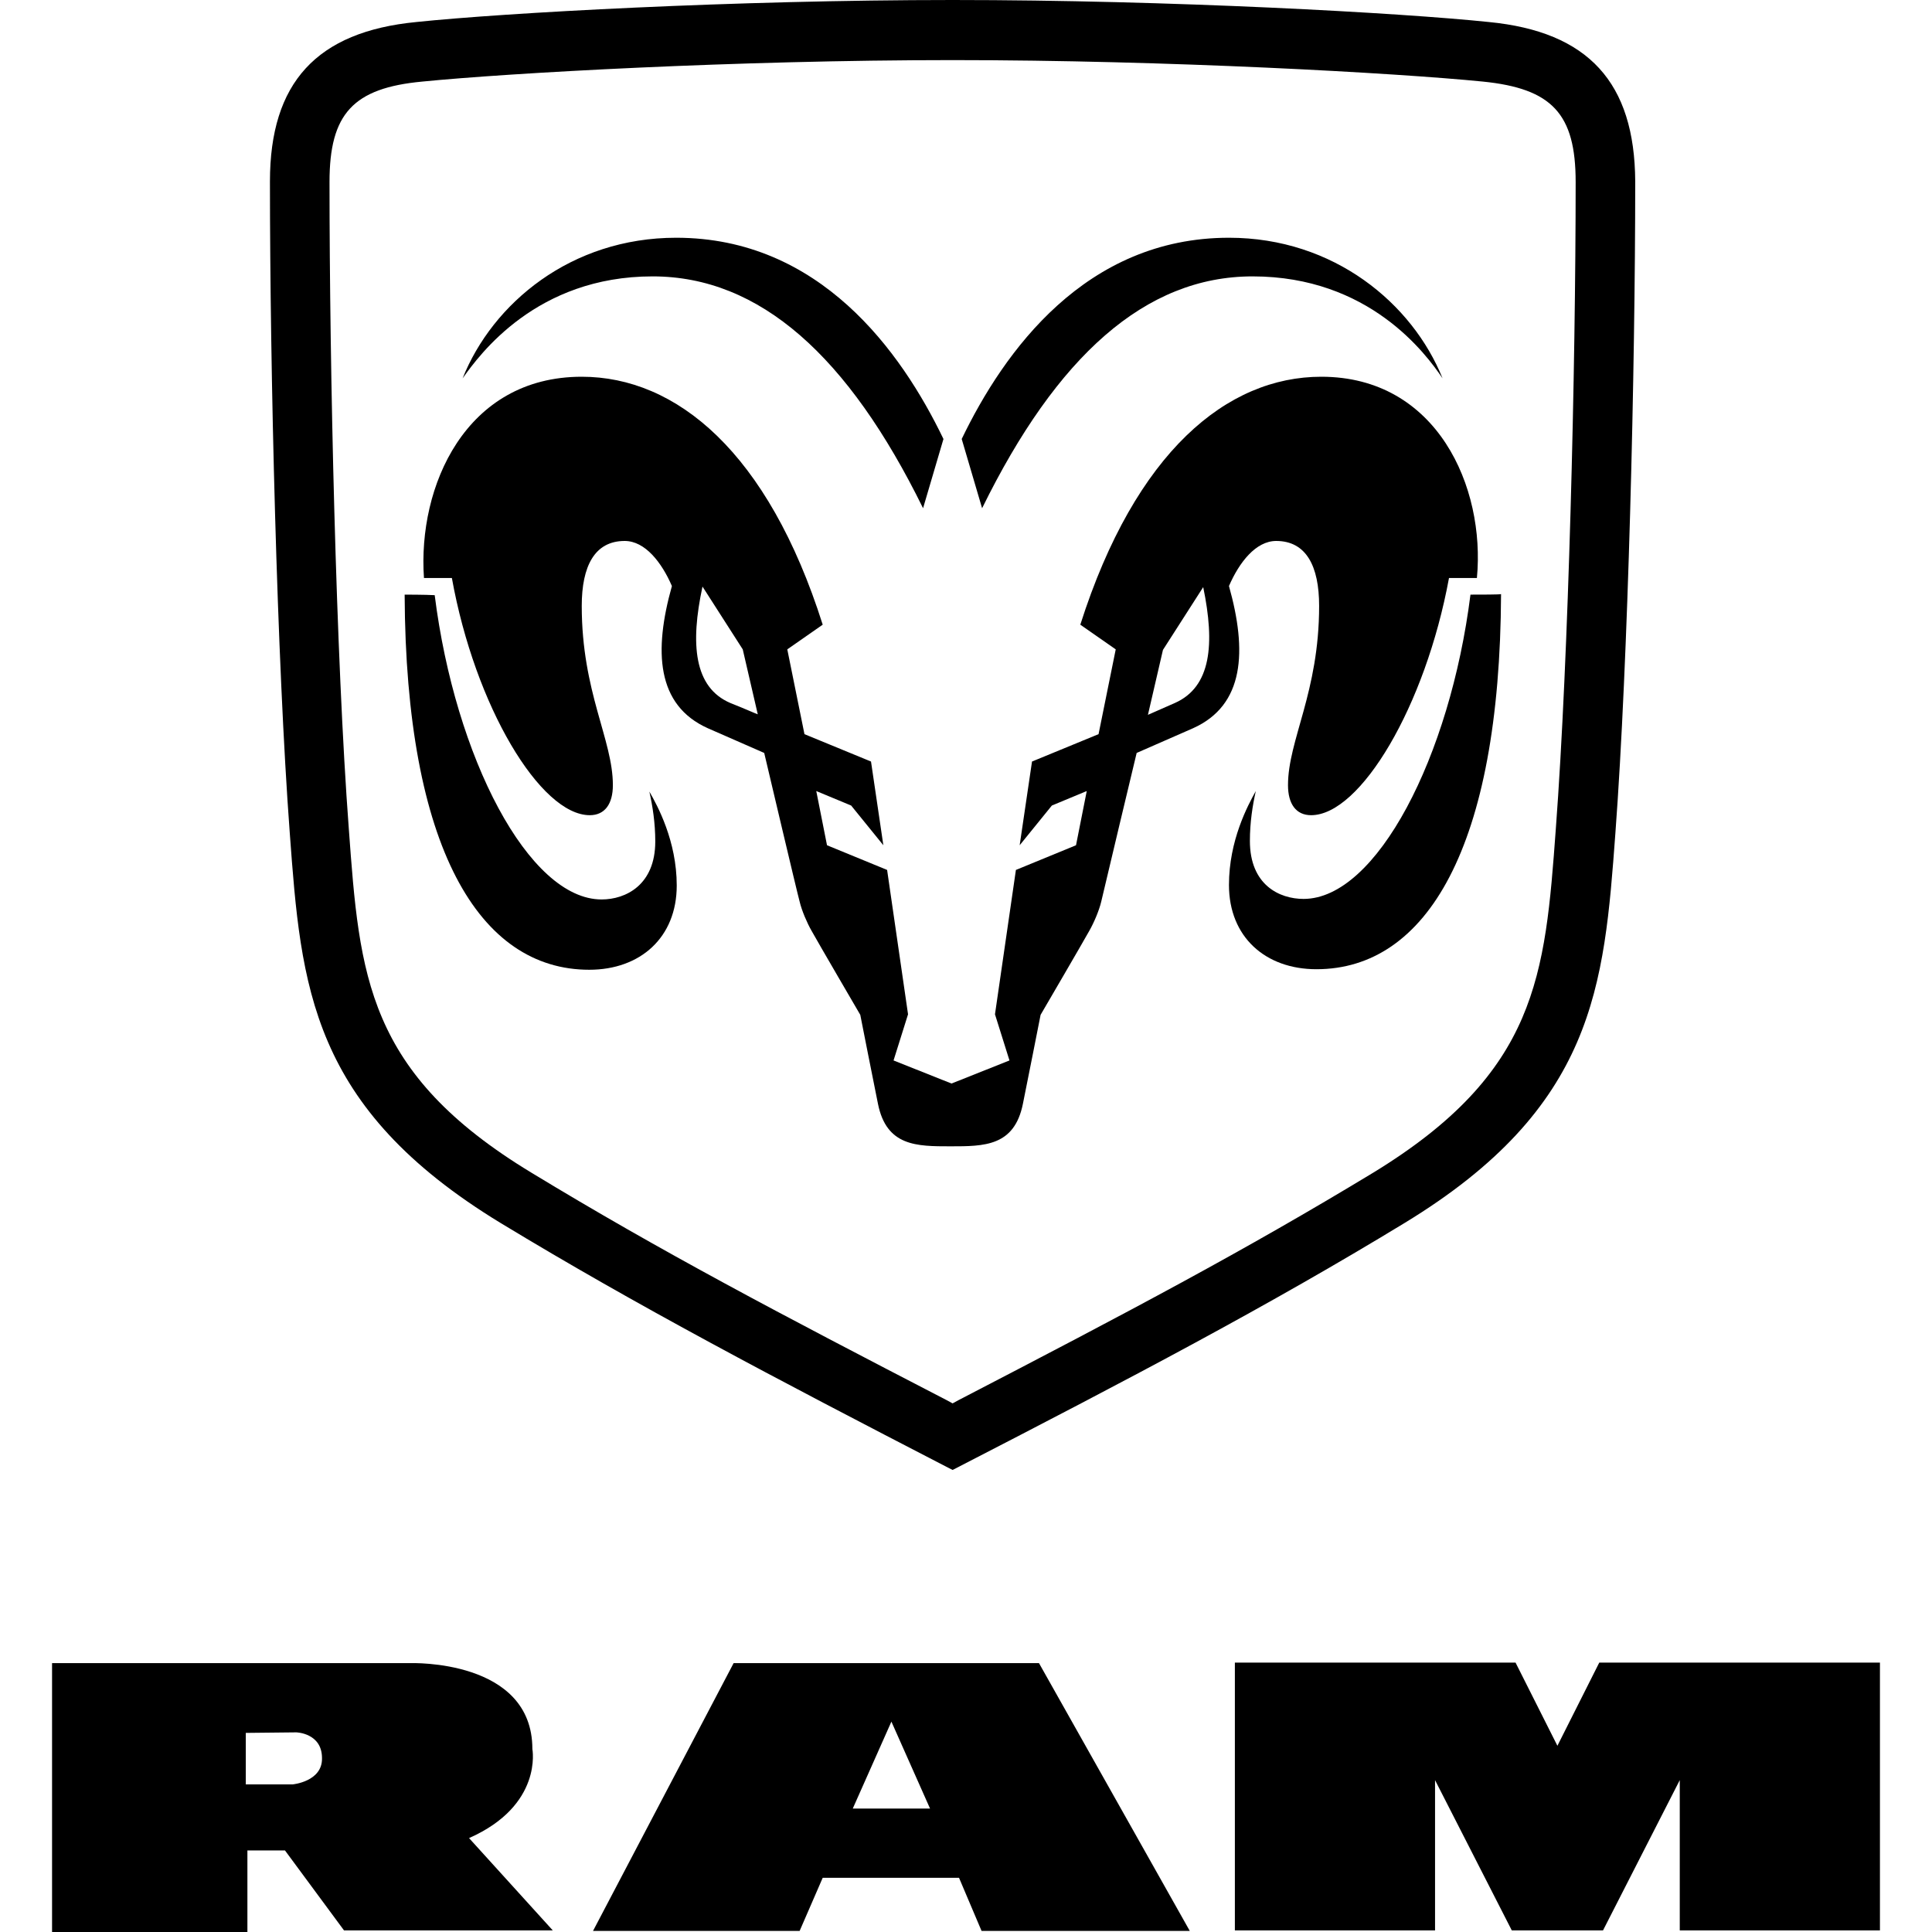
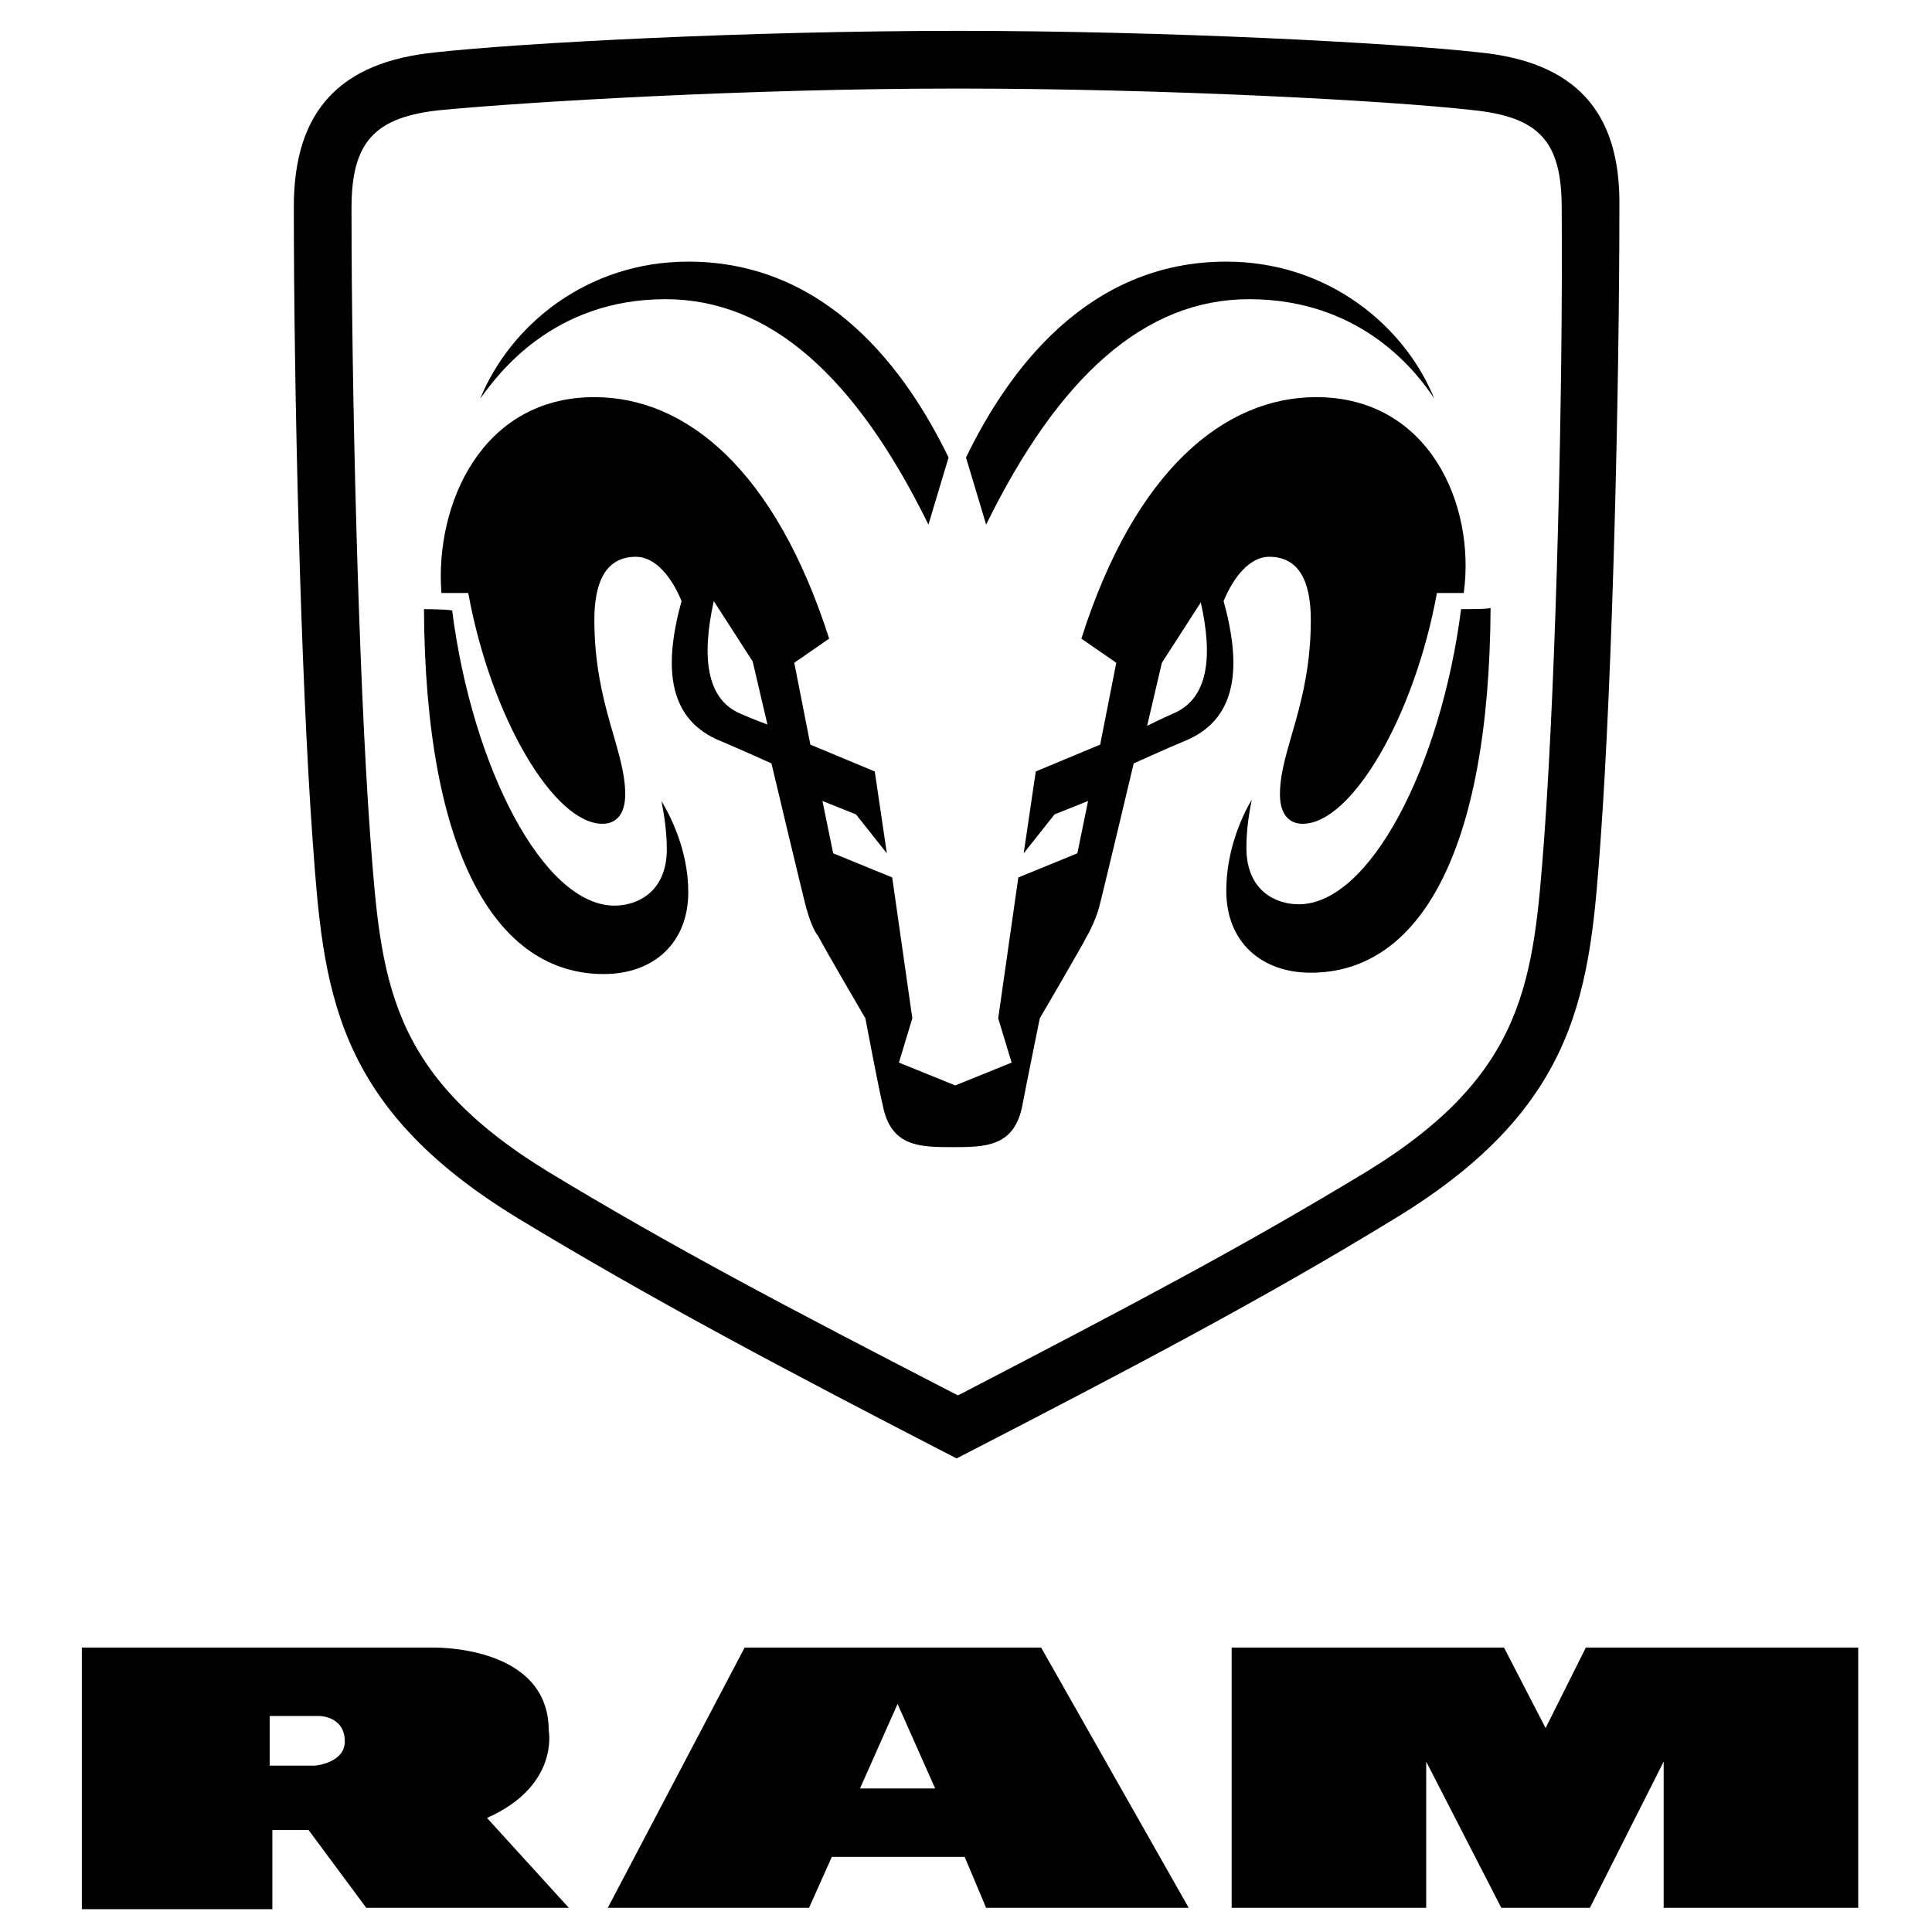
- <svg xmlns="http://www.w3.org/2000/svg" version="1.1" id="Layer_1" x="0px" y="0px" viewBox="0 0 360 360" enable-background="new 0 0 360 360" xml:space="preserve">
+ <svg xmlns="http://www.w3.org/2000/svg" version="1.1" id="Layer_1" x="0px" y="0px" viewBox="0 0 144 144" style="enable-background:new 0 0 144 144;" xml:space="preserve">
  <g>
    <g>
-       <path d="M277.4,4.1C261.1,2.4,218.1,0,177.5,0c-40.6,0-83.6,2.4-99.9,4.1C59,5.9,50.3,15.4,50.3,33.8c0,35,1.3,89.4,3.7,121.5    c2.1,28.5,3.8,51,39.3,72.6c25.4,15.4,50.7,28.7,83.6,45.7l0.6,0.3l0.6-0.3c33-17,58.3-30.3,83.6-45.7    c35.5-21.6,37.2-44.1,39.3-72.6c2.4-32.2,3.7-86.6,3.7-121.5C304.6,15.4,296,5.9,277.4,4.1z M289.9,154.5c-2,27.3-3.4,45.3-34,64    c-24.1,14.6-45.3,25.8-77.3,42.4l-1.1,0.6l-1.1-0.6c-31.1-16.1-53.2-27.7-77.4-42.4c-30.7-18.6-32-36.7-34-64    c-2.4-31.8-3.6-85.9-3.6-120.6c0-12.7,4.4-17.5,17.3-18.7c16.1-1.6,58.7-4,98.8-4c40.1,0,82.7,2.4,98.8,4    c12.9,1.3,17.3,6,17.3,18.7C293.6,68.5,292.3,122.6,289.9,154.5z" />
+       <path d="M110.2,3.9c-6.3-0.7-23.1-1.6-38.8-1.6S38.8,3.2,32.5,3.9c-7.2,0.7-10.6,4.4-10.6,11.5c0,13.6,0.5,34.8,1.4,47.2    c0.8,11.1,1.5,19.8,15.3,28.2c9.9,6,19.7,11.2,32.5,17.8l0.2,0.1l0.2-0.1c12.8-6.6,22.7-11.8,32.5-17.8    c13.8-8.4,14.5-17.1,15.3-28.2c0.9-12.5,1.4-33.7,1.4-47.2C120.8,8.3,117.4,4.6,110.2,3.9z M115.1,62.4    c-0.8,10.6-1.3,17.6-13.2,24.9c-9.4,5.7-17.6,10-30.1,16.5l-0.4,0.2l-0.4-0.2C58.8,97.5,50.2,93,40.8,87.3    C28.9,80,28.4,73,27.6,62.4C26.7,50,26.2,29,26.2,15.5c0-4.9,1.7-6.8,6.7-7.3c6.3-0.6,22.8-1.6,38.4-1.6s32.2,0.9,38.4,1.6    c5,0.5,6.7,2.3,6.7,7.3C116.5,28.9,116,50,115.1,62.4z" />
      <g>
-         <path d="M175.8,81.8l-3.8,12.9c-13.9-28.3-30.4-43.2-50.4-43.2c-21.6,0-32.2,14.5-35.4,19c5.6-14,20.2-26.2,39.8-26.2     C152.7,44.3,167.9,65.4,175.8,81.8z" />
-         <path d="M75.4,110.8c0.2,47.2,13.9,69.9,34.4,69.9c9.5,0,16.3-6,16.3-15.7c0-8.3-3.6-14.9-5.1-17.5c0.6,2.7,1.1,5.8,1.1,9.3     c0,8.1-5.5,10.8-10,10.8c-13.6,0-27.3-26.5-31.1-56.7C79.3,110.8,75.4,110.8,75.4,110.8z" />
-         <path d="M229,44.3c19.6,0,34.2,12.3,39.8,26.2c-3.1-4.6-13.7-19-35.4-19c-20,0-36.5,14.9-50.4,43.2l-3.8-12.9     C187.1,65.4,202.3,44.3,229,44.3z" />
-         <path d="M274,110.8c-3.8,30.2-17.5,56.7-31.1,56.7c-4.5,0-10-2.6-10-10.8c0-3.5,0.5-6.6,1.1-9.3c-1.5,2.7-5,9.2-5,17.5     c0,9.7,6.8,15.7,16.3,15.7c20.5,0,34.2-22.7,34.4-69.9C279.6,110.8,275.7,110.8,274,110.8z" />
-         <path d="M246.2,70.2c-17.5,0-34.6,13.9-44.9,46.2l6.6,4.6l-3.2,15.8l-12.4,5.1l-2.3,15.6l6-7.4l6.5-2.7l-2,10.1l-11.2,4.6     l-3.9,26.9l2.7,8.6l-10.8,4.3l-10.8-4.3l2.7-8.6l-3.9-26.9l-11.2-4.6l-2-10.1l6.5,2.7l6,7.4l-2.3-15.6l-12.4-5.1l-3.2-15.8     l6.6-4.6c-10.2-32.2-27.3-46.2-44.9-46.2c-21.7,0-30.6,20.5-29.4,37.5h5.2c4.3,23.9,16.5,44.2,25.7,44.2c2.8,0,4.3-2.1,4.3-5.6     c0-8.5-5.8-17.3-5.8-33.4c0-7.4,2.4-12.1,8-12.1c3.8,0,6.9,4,8.8,8.4c-3.4,12.1-2.9,22.2,6.7,26.5c4.8,2.1,10.5,4.6,10.5,4.6     s6.1,25.9,6.6,27.7c0.4,1.7,1.4,4,2.2,5.4c1.1,2,9.1,15.7,9.1,15.7s2.7,13.7,3.3,16.6c1.6,7.9,7.2,7.9,13.5,7.9     c6.3,0,11.9,0,13.5-7.9c0.6-2.9,3.3-16.6,3.3-16.6s8-13.7,9.1-15.7c0.8-1.4,1.8-3.7,2.2-5.4c0.4-1.8,6.6-27.7,6.6-27.7     s5.7-2.5,10.5-4.6c9.6-4.3,10.1-14.4,6.7-26.5c1.9-4.4,5-8.4,8.8-8.4c5.6,0,8,4.7,8,12.1c0,16.1-5.8,25-5.8,33.4     c0,3.5,1.5,5.6,4.3,5.6c9.2,0,21.3-20.3,25.7-44.2h5.2C276.8,90.8,267.8,70.2,246.2,70.2z M136.1,131c-6.8-2.9-7.5-11-5.2-21.7     l7.5,11.7l2.8,12.1C141.1,133.1,138.4,131.9,136.1,131z M218.9,131c-2.3,1-5,2.2-5,2.2l2.8-12.1l7.5-11.7     C226.4,120,225.7,128,218.9,131z" />
+         <path d="M70.7,34.1l-1.5,5c-5.4-11-11.8-16.8-19.6-16.8c-8.4,0-12.5,5.6-13.8,7.4c2.2-5.4,7.9-10.2,15.5-10.2     C61.7,19.5,67.6,27.7,70.7,34.1z" />
+         <path d="M31.6,45.4C31.7,63.7,37,72.6,45,72.6c3.7,0,6.3-2.3,6.3-6.1c0-3.2-1.4-5.8-2-6.8c0.2,1,0.4,2.3,0.4,3.6     c0,3.1-2.1,4.2-3.9,4.2c-5.3,0-10.6-10.3-12.1-22C33.2,45.4,31.6,45.4,31.6,45.4z" />
+         <path d="M91.4,19.5c7.6,0,13.3,4.8,15.5,10.2c-1.2-1.8-5.3-7.4-13.8-7.4c-7.8,0-14.2,5.8-19.6,16.8l-1.5-5     C75.1,27.7,81,19.5,91.4,19.5z" />
+         <path d="M108.9,45.4c-1.5,11.7-6.8,22-12.1,22c-1.7,0-3.9-1-3.9-4.2c0-1.4,0.2-2.6,0.4-3.6c-0.6,1-1.9,3.6-1.9,6.8     c0,3.8,2.6,6.1,6.3,6.1c8,0,13.3-8.8,13.4-27.2C111.1,45.4,109.5,45.4,108.9,45.4z" />
+         <path d="M98.1,29.6c-6.8,0-13.5,5.4-17.5,18l2.6,1.8l-1.2,6.1l-4.8,2l-0.9,6.1l2.3-2.9l2.5-1l-0.8,3.9l-4.4,1.8l-1.5,10.5l1,3.3     l-4.2,1.7l-4.2-1.7l1-3.3l-1.5-10.5l-4.4-1.8l-0.8-3.9l2.5,1l2.3,2.9l-0.9-6.1l-4.8-2l-1.2-6.1l2.6-1.8c-4-12.5-10.6-18-17.5-18     c-8.4,0-11.9,8-11.4,14.6h2c1.7,9.3,6.4,17.2,10,17.2c1.1,0,1.7-0.8,1.7-2.2c0-3.3-2.3-6.7-2.3-13c0-2.9,0.9-4.7,3.1-4.7     c1.5,0,2.7,1.6,3.4,3.3c-1.3,4.7-1.1,8.6,2.6,10.3c1.9,0.8,4.1,1.8,4.1,1.8s2.4,10.1,2.6,10.8c0.2,0.7,0.5,1.6,0.9,2.1     c0.4,0.8,3.5,6.1,3.5,6.1s1,5.3,1.3,6.5c0.6,3.1,2.8,3.1,5.2,3.1s4.6,0,5.2-3.1c0.2-1.1,1.3-6.5,1.3-6.5s3.1-5.3,3.5-6.1     c0.3-0.5,0.7-1.4,0.9-2.1c0.2-0.7,2.6-10.8,2.6-10.8s2.2-1,4.1-1.8c3.7-1.7,3.9-5.6,2.6-10.3c0.7-1.7,1.9-3.3,3.4-3.3     c2.2,0,3.1,1.8,3.1,4.7c0,6.3-2.3,9.7-2.3,13c0,1.4,0.6,2.2,1.7,2.2c3.6,0,8.3-7.9,10-17.2h2C110,37.6,106.5,29.6,98.1,29.6z      M55.2,53.2c-2.6-1.1-2.9-4.3-2-8.4l2.9,4.5l1.1,4.7C57.2,54,56.1,53.6,55.2,53.2z M87.4,53.2c-0.9,0.4-1.9,0.9-1.9,0.9l1.1-4.7     l2.9-4.5C90.4,48.9,90.1,52.1,87.4,53.2z" />
      </g>
    </g>
    <g>
-       <path d="M87.4,342.5c13.8-6.1,11.8-16.6,11.8-16.6c0-16.8-22.7-16-22.7-16H9.7l0,50.1h36.4v-15.2h7l11,14.9H103L87.4,342.5z     M54.5,332.5h-8.7v-9.6l9.4-0.1c0,0,4.8,0.1,4.8,4.8C60.1,332,54.5,332.5,54.5,332.5z" />
-       <path d="M193.6,309.9h-56.9l-26.2,49.9H149l4.3-9.9h25.4l4.2,9.9h38.8L193.6,309.9z M158.9,337l7.2-16.2l7.2,16.2L158.9,337z" />
-       <polygon points="298.7,359.7 313,331.7 313,359.7 350.3,359.7 350.3,309.8 298,309.8 290.2,325.3 290.2,325.3 282.4,309.8     230.1,309.8 230.1,359.7 267.4,359.7 267.4,331.7 281.7,359.7   " />
+       <path d="M36.3,135.5c5.4-2.4,4.6-6.5,4.6-6.5c0-6.5-8.8-6.2-8.8-6.2h-26v19.5h14.2v-5.9H23l4.3,5.8h15.1L36.3,135.5z M23.5,131.6    h-3.4v-3.7l3.7,0c0,0,1.9,0,1.9,1.9C25.7,131.4,23.5,131.6,23.5,131.6z" />
+       <path d="M77.6,122.8H55.5l-10.2,19.4h15l1.7-3.8h9.9l1.6,3.8h15.1L77.6,122.8z M64.1,133.3l2.8-6.3l2.8,6.3H64.1z" />
+       <polygon points="118.5,142.2 124,131.3 124,142.2 138.5,142.2 138.5,122.8 118.2,122.8 115.2,128.8 115.2,128.8 112.1,122.8     91.8,122.8 91.8,142.2 106.3,142.2 106.3,131.3 111.9,142.2   " />
    </g>
  </g>
</svg>
